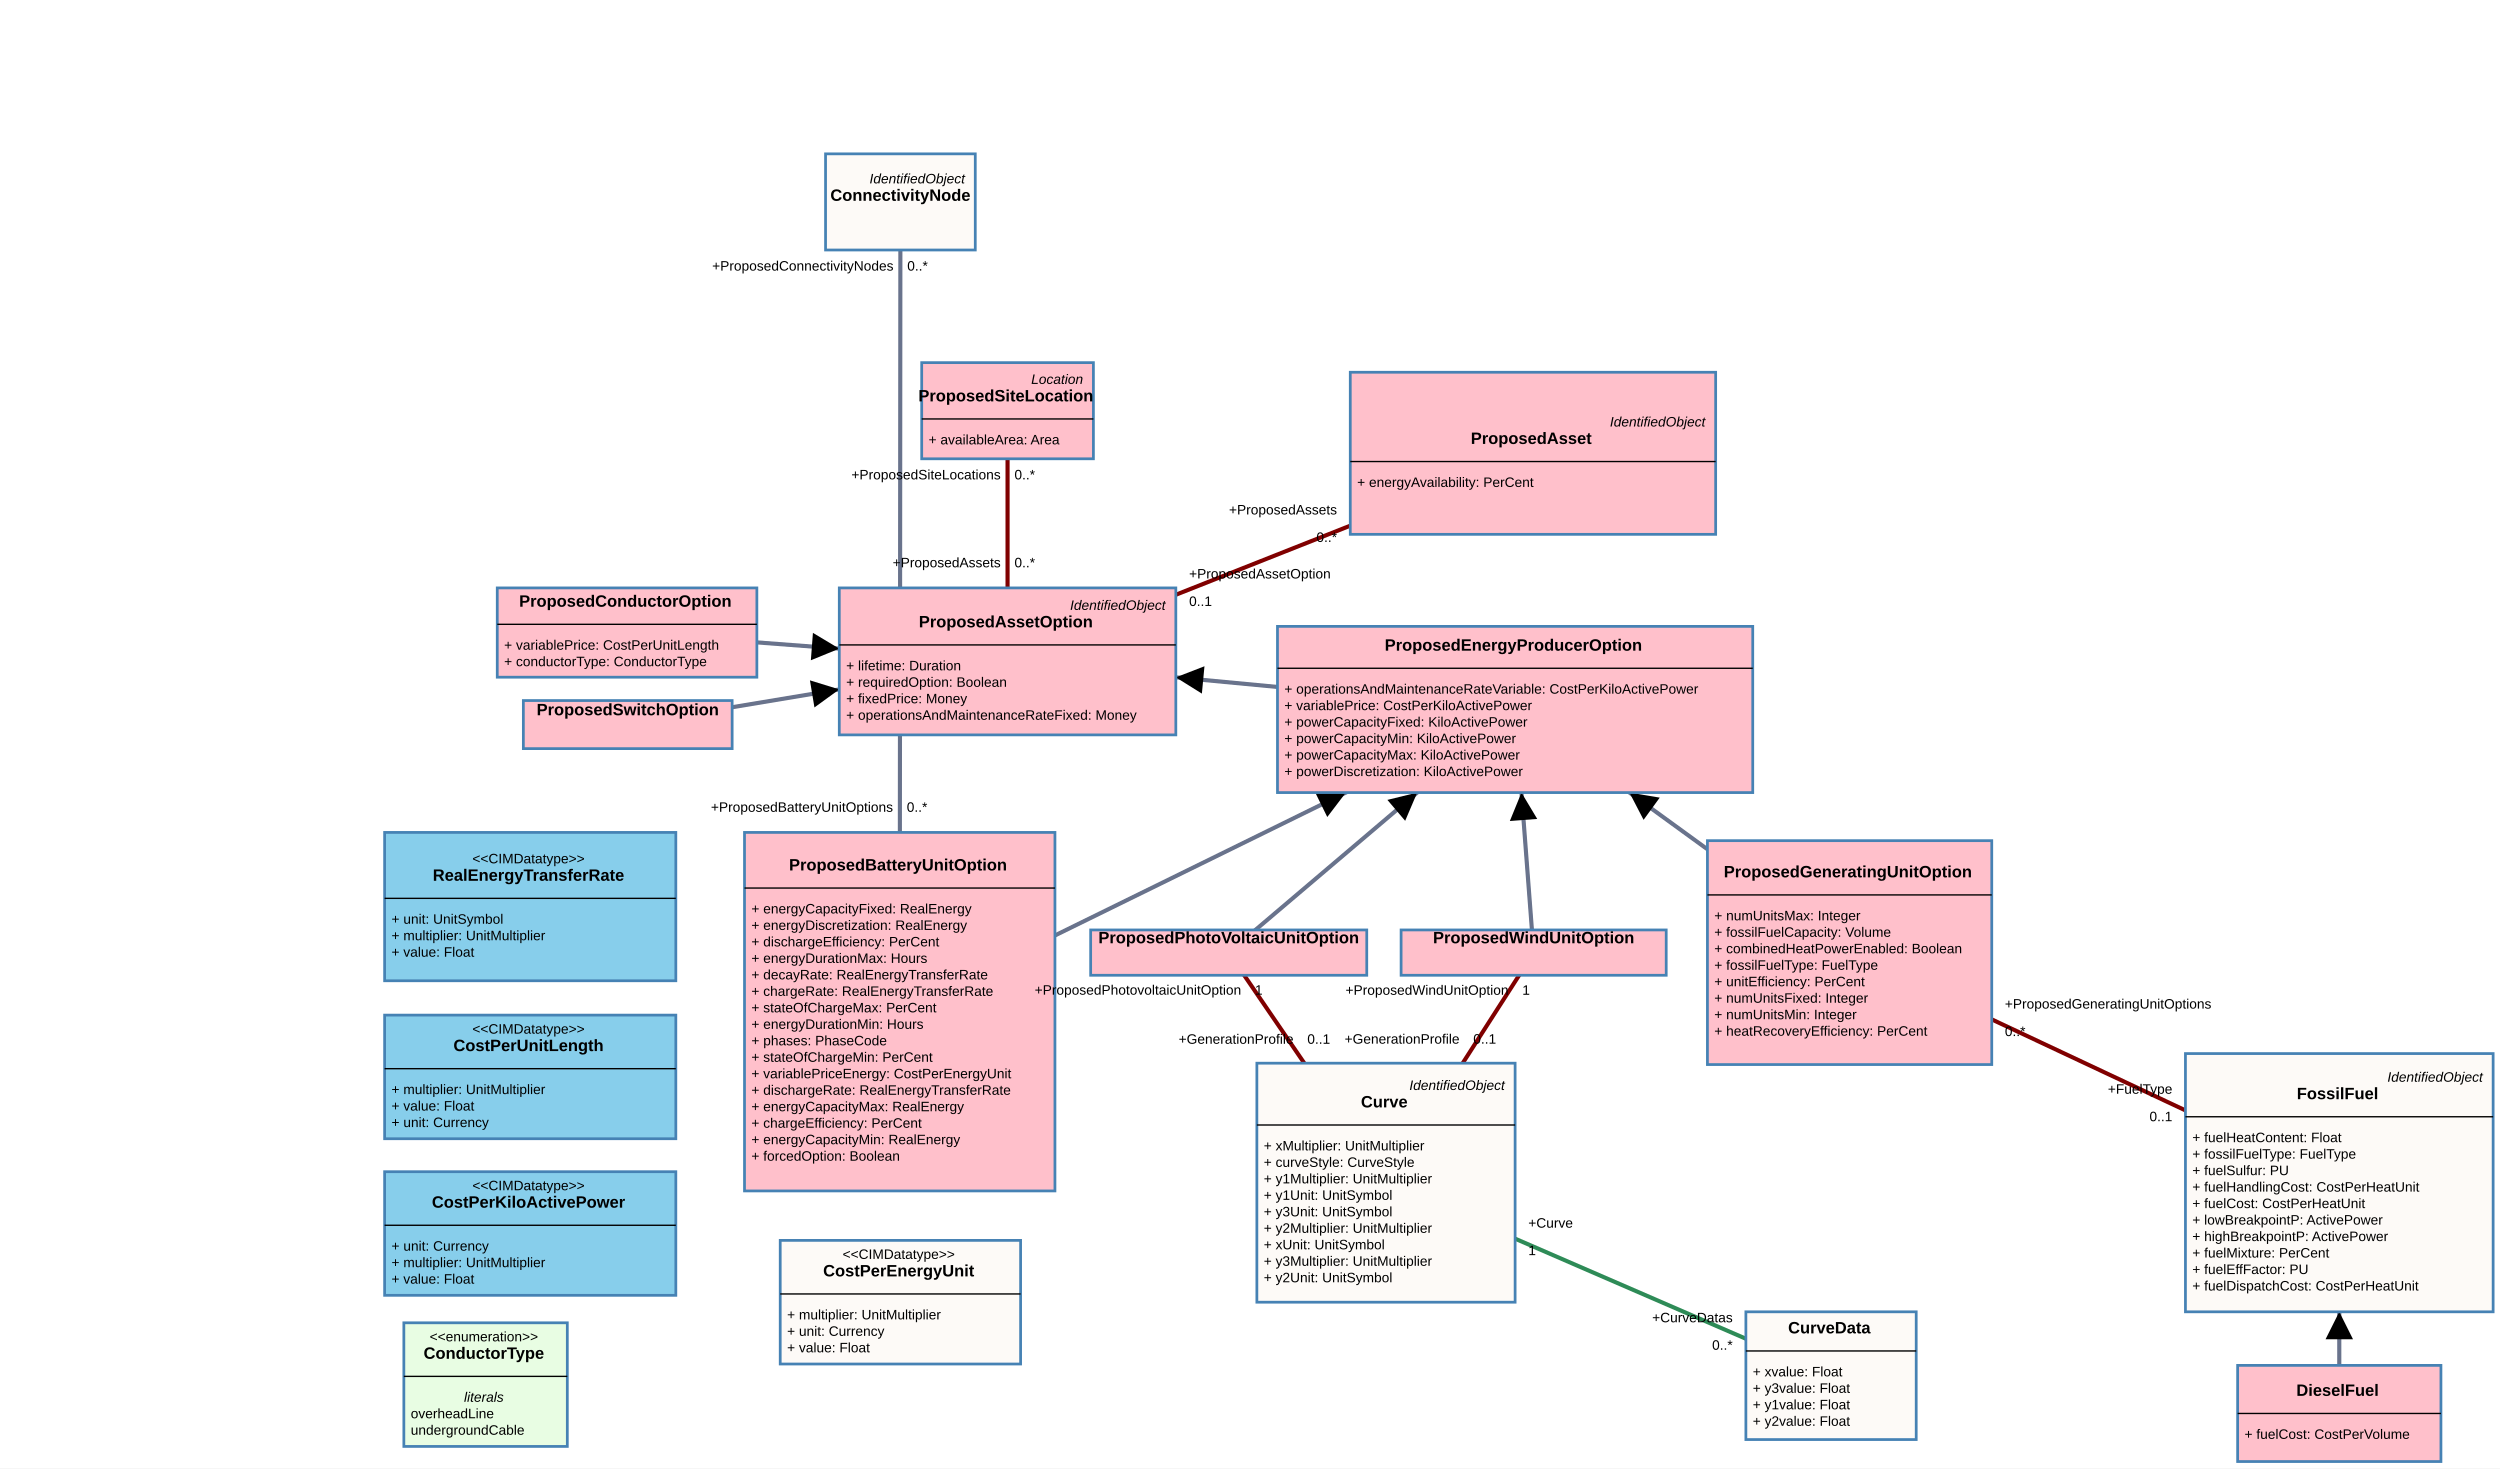
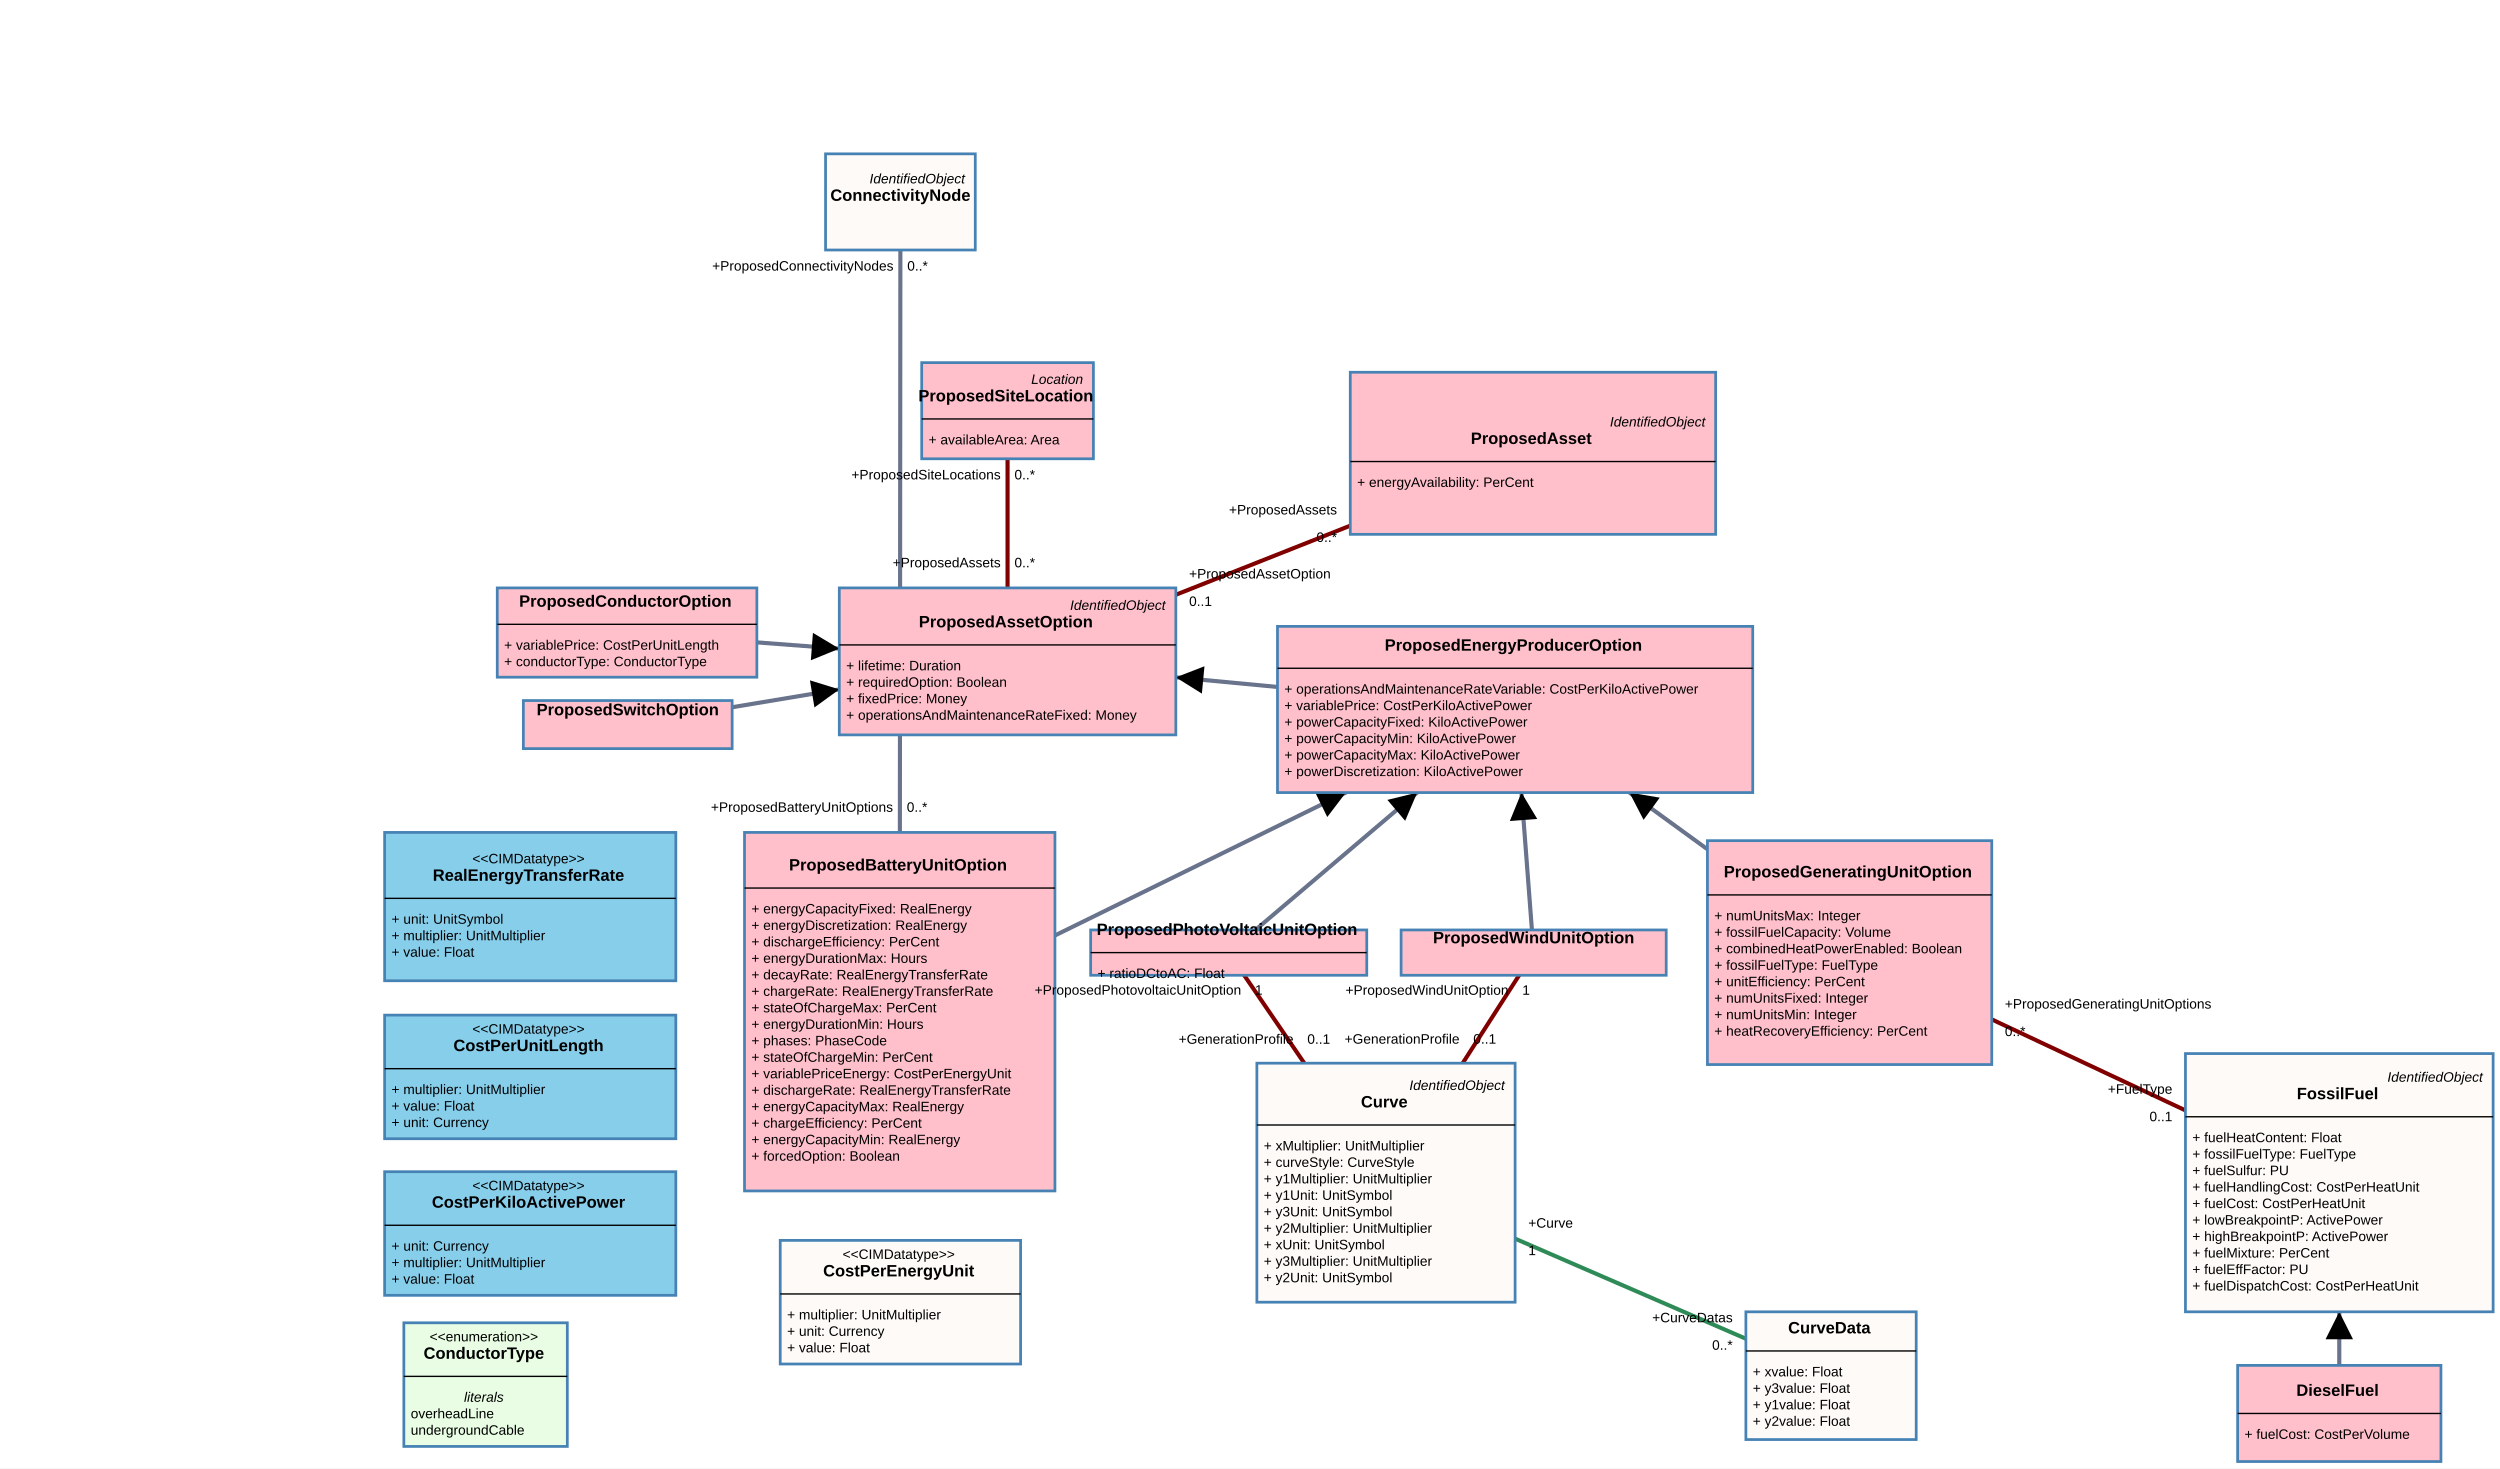
<svg xmlns="http://www.w3.org/2000/svg" width="1820" height="1069" style="-webkit-tap-highlight-color: rgba(0, 0, 0, 0);">
  <rect width="100%" height="100%" fill="white" />
  <g class="zoom-group">
    <defs>
      <marker id="arrowhead" viewBox="-0 -5 10 10" refX="5" refY="0" orient="auto" markerWidth="10" markerHeight="10" xoverflow="visible">
        <path d="M 0,-5 L 10 ,0 L 0,5" fill="black" style="stroke: none;" />
      </marker>
    </defs>
    <line class="link" x1="1333" y1="1001.5" x2="1009" y2="861" stroke="#2e8b57" stroke-width="3" />
    <line class="link" x1="1103" y1="516.5" x2="733.5" y2="481.5" stroke="#69738c" stroke-width="3" marker-end="url(#arrowhead)" />
    <line class="link" x1="655" y1="736.5" x2="1103" y2="516.5" stroke="#69738c" stroke-width="3" marker-end="url(#arrowhead)" />
    <line class="link" x1="894.5" y1="693.5" x2="1103" y2="516.5" stroke="#69738c" stroke-width="3" marker-end="url(#arrowhead)" />
    <line class="link" x1="1116.5" y1="693.5" x2="1103" y2="516.5" stroke="#69738c" stroke-width="3" marker-end="url(#arrowhead)" />
    <line class="link" x1="1346.5" y1="693.5" x2="1103" y2="516.5" stroke="#69738c" stroke-width="3" marker-end="url(#arrowhead)" />
    <line class="link" x1="457" y1="527.5" x2="733.5" y2="481.5" stroke="#69738c" stroke-width="3" marker-end="url(#arrowhead)" />
    <line class="link" x1="456.5" y1="460.5" x2="733.5" y2="481.5" stroke="#69738c" stroke-width="3" marker-end="url(#arrowhead)" />
    <line class="link" x1="1009" y1="861" x2="894.5" y2="693.5" stroke="#800000" stroke-width="3" />
    <line class="link" x1="1009" y1="861" x2="1116.5" y2="693.5" stroke="#800000" stroke-width="3" />
    <line class="link" x1="733.5" y1="299" x2="733.5" y2="481.5" stroke="#800000" stroke-width="3" />
    <line class="link" x1="1703" y1="1029" x2="1703" y2="861" stroke="#69738c" stroke-width="3" marker-end="url(#arrowhead)" />
    <line class="link" x1="655" y1="736.5" x2="655.5" y2="147" stroke="#69738c" stroke-width="3" />
    <line class="link" x1="1116" y1="330" x2="733.5" y2="481.5" stroke="#800000" stroke-width="3" />
    <line class="link" x1="1346.5" y1="693.5" x2="1703" y2="861" stroke="#800000" stroke-width="3" />
    <line class="arrow" x2="865.955" y2="494.047" x1="1103" y1="516.5" stroke="#69738c" stroke-width="2" marker-end="url(#arrowhead)" />
    <line class="arrow" x2="970.824" y2="581.408" x1="655" y1="736.5" stroke="#69738c" stroke-width="2" marker-end="url(#arrowhead)" />
    <line class="arrow" x2="1024.11" y2="583.472" x1="894.5" y1="693.5" stroke="#69738c" stroke-width="2" marker-end="url(#arrowhead)" />
    <line class="arrow" x2="1108.375" y2="586.971" x1="1116.5" y1="693.5" stroke="#69738c" stroke-width="2" marker-end="url(#arrowhead)" />
    <line class="arrow" x2="1194.319" y2="582.88" x1="1346.5" y1="693.5" stroke="#69738c" stroke-width="2" marker-end="url(#arrowhead)" />
    <line class="arrow" x2="601.136" y2="503.521" x1="457" y1="527.5" stroke="#69738c" stroke-width="2" marker-end="url(#arrowhead)" />
    <line class="arrow" x2="601.029" y2="471.457" x1="456.5" y1="460.5" stroke="#69738c" stroke-width="2" marker-end="url(#arrowhead)" />
    <line class="arrow" x2="1703" y2="965" x1="1703" y1="1029" stroke="#69738c" stroke-width="2" marker-end="url(#arrowhead)" />
    <g class="draggable" transform="translate(568, 903)">
      <rect class="box" width="175" height="90" style="fill: #fdfaf7; stroke: steelblue; stroke-width: 2px; cursor: move;" />
      <text x="0" y="0" text-anchor="start" font-size="10px">
        <tspan x="87.5" y="10" dy=".35em" text-anchor="middle" style="font-family: Arial, sans-serif; font-weight: 400; font-style: normal; fill: black; font-size: 10px; pointer-events: none;">&lt;&lt;CIMDatatype&gt;&gt;</tspan>
        <tspan x="87.5" y="22" dy=".35em" text-anchor="middle" style="font-family: Arial, sans-serif; font-weight: 700; font-style: normal; fill: black; font-size: 12px; pointer-events: none;">CostPerEnergyUnit</tspan>
        <tspan x="5" y="54" dy=".35em" text-anchor="start" style="font-family: Arial, sans-serif; font-weight: 400; font-style: normal; fill: black; font-size: 10px; pointer-events: none;">+   multiplier: UnitMultiplier</tspan>
        <tspan x="5" y="66" dy=".35em" text-anchor="start" style="font-family: Arial, sans-serif; font-weight: 400; font-style: normal; fill: black; font-size: 10px; pointer-events: none;">+   unit: Currency</tspan>
        <tspan x="5" y="78" dy=".35em" text-anchor="start" style="font-family: Arial, sans-serif; font-weight: 400; font-style: normal; fill: black; font-size: 10px; pointer-events: none;">+   value: Float</tspan>
      </text>
      <line x1="0" x2="175" y1="39" y2="39" stroke="black" stroke-width="1" />
    </g>
    <g class="draggable" transform="translate(1271, 955)">
      <rect class="box" width="124" height="93" style="fill: #fdfaf7; stroke: steelblue; stroke-width: 2px; cursor: move;" />
      <text x="0" y="0" text-anchor="start" font-size="10px">
        <tspan x="62" y="11.5" dy=".35em" text-anchor="middle" style="font-family: Arial, sans-serif; font-weight: 700; font-style: normal; fill: black; font-size: 12px; pointer-events: none;">CurveData</tspan>
        <tspan x="5" y="43.5" dy=".35em" text-anchor="start" style="font-family: Arial, sans-serif; font-weight: 400; font-style: normal; fill: black; font-size: 10px; pointer-events: none;">+   xvalue: Float</tspan>
        <tspan x="5" y="55.5" dy=".35em" text-anchor="start" style="font-family: Arial, sans-serif; font-weight: 400; font-style: normal; fill: black; font-size: 10px; pointer-events: none;">+   y3value: Float</tspan>
        <tspan x="5" y="67.5" dy=".35em" text-anchor="start" style="font-family: Arial, sans-serif; font-weight: 400; font-style: normal; fill: black; font-size: 10px; pointer-events: none;">+   y1value: Float</tspan>
        <tspan x="5" y="79.5" dy=".35em" text-anchor="start" style="font-family: Arial, sans-serif; font-weight: 400; font-style: normal; fill: black; font-size: 10px; pointer-events: none;">+   y2value: Float</tspan>
      </text>
      <line x1="0" x2="124" y1="28.5" y2="28.5" stroke="black" stroke-width="1" />
    </g>
    <g class="draggable" transform="translate(915, 774)">
      <rect class="box" width="188" height="174" style="fill: #fdfaf7; stroke: steelblue; stroke-width: 2px; cursor: move;" />
      <text x="0" y="0" text-anchor="start" font-size="10px">
        <tspan x="183" y="16" dy=".35em" text-anchor="end" style="font-family: Arial, sans-serif; font-weight: 400; font-style: italic; fill: black; font-size: 10px; pointer-events: none;">IdentifiedObject</tspan>
        <tspan x="94" y="28" dy=".35em" text-anchor="middle" style="font-family: Arial, sans-serif; font-weight: 700; font-style: normal; fill: black; font-size: 12px; pointer-events: none;">Curve</tspan>
        <tspan x="5" y="60" dy=".35em" text-anchor="start" style="font-family: Arial, sans-serif; font-weight: 400; font-style: normal; fill: black; font-size: 10px; pointer-events: none;">+   xMultiplier: UnitMultiplier</tspan>
        <tspan x="5" y="72" dy=".35em" text-anchor="start" style="font-family: Arial, sans-serif; font-weight: 400; font-style: normal; fill: black; font-size: 10px; pointer-events: none;">+   curveStyle: CurveStyle</tspan>
        <tspan x="5" y="84" dy=".35em" text-anchor="start" style="font-family: Arial, sans-serif; font-weight: 400; font-style: normal; fill: black; font-size: 10px; pointer-events: none;">+   y1Multiplier: UnitMultiplier</tspan>
        <tspan x="5" y="96" dy=".35em" text-anchor="start" style="font-family: Arial, sans-serif; font-weight: 400; font-style: normal; fill: black; font-size: 10px; pointer-events: none;">+   y1Unit: UnitSymbol</tspan>
        <tspan x="5" y="108" dy=".35em" text-anchor="start" style="font-family: Arial, sans-serif; font-weight: 400; font-style: normal; fill: black; font-size: 10px; pointer-events: none;">+   y3Unit: UnitSymbol</tspan>
        <tspan x="5" y="120" dy=".35em" text-anchor="start" style="font-family: Arial, sans-serif; font-weight: 400; font-style: normal; fill: black; font-size: 10px; pointer-events: none;">+   y2Multiplier: UnitMultiplier</tspan>
        <tspan x="5" y="132" dy=".35em" text-anchor="start" style="font-family: Arial, sans-serif; font-weight: 400; font-style: normal; fill: black; font-size: 10px; pointer-events: none;">+   xUnit: UnitSymbol</tspan>
        <tspan x="5" y="144" dy=".35em" text-anchor="start" style="font-family: Arial, sans-serif; font-weight: 400; font-style: normal; fill: black; font-size: 10px; pointer-events: none;">+   y3Multiplier: UnitMultiplier</tspan>
        <tspan x="5" y="156" dy=".35em" text-anchor="start" style="font-family: Arial, sans-serif; font-weight: 400; font-style: normal; fill: black; font-size: 10px; pointer-events: none;">+   y2Unit: UnitSymbol</tspan>
      </text>
      <line x1="0" x2="188" y1="45" y2="45" stroke="black" stroke-width="1" />
    </g>
    <g class="draggable" transform="translate(601, 112)">
      <rect class="box" width="109" height="70" style="fill: #fdfaf7; stroke: steelblue; stroke-width: 2px; cursor: move;" />
      <text x="0" y="0" text-anchor="start" font-size="10px">
        <tspan x="104" y="18" dy=".35em" text-anchor="end" style="font-family: Arial, sans-serif; font-weight: 400; font-style: italic; fill: black; font-size: 10px; pointer-events: none;">IdentifiedObject</tspan>
        <tspan x="54.5" y="30" dy=".35em" text-anchor="middle" style="font-family: Arial, sans-serif; font-weight: 700; font-style: normal; fill: black; font-size: 12px; pointer-events: none;">ConnectivityNode</tspan>
      </text>
    </g>
    <g class="draggable" transform="translate(1591, 767)">
      <rect class="box" width="224" height="188" style="fill: #fdfaf7; stroke: steelblue; stroke-width: 2px; cursor: move;" />
      <text x="0" y="0" text-anchor="start" font-size="10px">
        <tspan x="219" y="17" dy=".35em" text-anchor="end" style="font-family: Arial, sans-serif; font-weight: 400; font-style: italic; fill: black; font-size: 10px; pointer-events: none;">IdentifiedObject</tspan>
        <tspan x="112" y="29" dy=".35em" text-anchor="middle" style="font-family: Arial, sans-serif; font-weight: 700; font-style: normal; fill: black; font-size: 12px; pointer-events: none;">FossilFuel</tspan>
        <tspan x="5" y="61" dy=".35em" text-anchor="start" style="font-family: Arial, sans-serif; font-weight: 400; font-style: normal; fill: black; font-size: 10px; pointer-events: none;">+   fuelHeatContent: Float</tspan>
        <tspan x="5" y="73" dy=".35em" text-anchor="start" style="font-family: Arial, sans-serif; font-weight: 400; font-style: normal; fill: black; font-size: 10px; pointer-events: none;">+   fossilFuelType: FuelType</tspan>
        <tspan x="5" y="85" dy=".35em" text-anchor="start" style="font-family: Arial, sans-serif; font-weight: 400; font-style: normal; fill: black; font-size: 10px; pointer-events: none;">+   fuelSulfur: PU</tspan>
        <tspan x="5" y="97" dy=".35em" text-anchor="start" style="font-family: Arial, sans-serif; font-weight: 400; font-style: normal; fill: black; font-size: 10px; pointer-events: none;">+   fuelHandlingCost: CostPerHeatUnit</tspan>
        <tspan x="5" y="109" dy=".35em" text-anchor="start" style="font-family: Arial, sans-serif; font-weight: 400; font-style: normal; fill: black; font-size: 10px; pointer-events: none;">+   fuelCost: CostPerHeatUnit</tspan>
        <tspan x="5" y="121" dy=".35em" text-anchor="start" style="font-family: Arial, sans-serif; font-weight: 400; font-style: normal; fill: black; font-size: 10px; pointer-events: none;">+   lowBreakpointP: ActivePower</tspan>
        <tspan x="5" y="133" dy=".35em" text-anchor="start" style="font-family: Arial, sans-serif; font-weight: 400; font-style: normal; fill: black; font-size: 10px; pointer-events: none;">+   highBreakpointP: ActivePower</tspan>
        <tspan x="5" y="145" dy=".35em" text-anchor="start" style="font-family: Arial, sans-serif; font-weight: 400; font-style: normal; fill: black; font-size: 10px; pointer-events: none;">+   fuelMixture: PerCent</tspan>
        <tspan x="5" y="157" dy=".35em" text-anchor="start" style="font-family: Arial, sans-serif; font-weight: 400; font-style: normal; fill: black; font-size: 10px; pointer-events: none;">+   fuelEffFactor: PU</tspan>
        <tspan x="5" y="169" dy=".35em" text-anchor="start" style="font-family: Arial, sans-serif; font-weight: 400; font-style: normal; fill: black; font-size: 10px; pointer-events: none;">+   fuelDispatchCost: CostPerHeatUnit</tspan>
      </text>
      <line x1="0" x2="224" y1="46" y2="46" stroke="black" stroke-width="1" />
    </g>
    <g class="draggable" transform="translate(671, 264)">
      <rect class="box" width="125" height="70" style="fill: #ffc0cb; stroke: steelblue; stroke-width: 2px; cursor: move;" />
      <text x="0" y="0" text-anchor="start" font-size="10px">
        <tspan x="120" y="12" dy=".35em" text-anchor="end" style="font-family: Arial, sans-serif; font-weight: 400; font-style: italic; fill: black; font-size: 10px; pointer-events: none;">Location</tspan>
        <tspan x="62.5" y="24" dy=".35em" text-anchor="middle" style="font-family: Arial, sans-serif; font-weight: 700; font-style: normal; fill: black; font-size: 12px; pointer-events: none;">ProposedSiteLocation</tspan>
        <tspan x="5" y="56" dy=".35em" text-anchor="start" style="font-family: Arial, sans-serif; font-weight: 400; font-style: normal; fill: black; font-size: 10px; pointer-events: none;">+   availableArea: Area</tspan>
      </text>
      <line x1="0" x2="125" y1="41" y2="41" stroke="black" stroke-width="1" />
    </g>
    <g class="draggable" transform="translate(611, 428)">
      <rect class="box" width="245" height="107" style="fill: #ffc0cb; stroke: steelblue; stroke-width: 2px; cursor: move;" />
      <text x="0" y="0" text-anchor="start" font-size="10px">
        <tspan x="240" y="12.5" dy=".35em" text-anchor="end" style="font-family: Arial, sans-serif; font-weight: 400; font-style: italic; fill: black; font-size: 10px; pointer-events: none;">IdentifiedObject</tspan>
        <tspan x="122.5" y="24.5" dy=".35em" text-anchor="middle" style="font-family: Arial, sans-serif; font-weight: 700; font-style: normal; fill: black; font-size: 12px; pointer-events: none;">ProposedAssetOption</tspan>
        <tspan x="5" y="56.5" dy=".35em" text-anchor="start" style="font-family: Arial, sans-serif; font-weight: 400; font-style: normal; fill: black; font-size: 10px; pointer-events: none;">+   lifetime: Duration</tspan>
        <tspan x="5" y="68.5" dy=".35em" text-anchor="start" style="font-family: Arial, sans-serif; font-weight: 400; font-style: normal; fill: black; font-size: 10px; pointer-events: none;">+   requiredOption: Boolean</tspan>
        <tspan x="5" y="80.5" dy=".35em" text-anchor="start" style="font-family: Arial, sans-serif; font-weight: 400; font-style: normal; fill: black; font-size: 10px; pointer-events: none;">+   fixedPrice: Money</tspan>
        <tspan x="5" y="92.5" dy=".35em" text-anchor="start" style="font-family: Arial, sans-serif; font-weight: 400; font-style: normal; fill: black; font-size: 10px; pointer-events: none;">+   operationsAndMaintenanceRateFixed: Money</tspan>
      </text>
      <line x1="0" x2="245" y1="41.5" y2="41.5" stroke="black" stroke-width="1" />
    </g>
    <g class="draggable" transform="translate(930, 456)">
      <rect class="box" width="346" height="121" style="fill: #ffc0cb; stroke: steelblue; stroke-width: 2px; cursor: move;" />
      <text x="0" y="0" text-anchor="start" font-size="10px">
        <tspan x="173" y="13.5" dy=".35em" text-anchor="middle" style="font-family: Arial, sans-serif; font-weight: 700; font-style: normal; fill: black; font-size: 12px; pointer-events: none;">ProposedEnergyProducerOption</tspan>
        <tspan x="5" y="45.5" dy=".35em" text-anchor="start" style="font-family: Arial, sans-serif; font-weight: 400; font-style: normal; fill: black; font-size: 10px; pointer-events: none;">+   operationsAndMaintenanceRateVariable: CostPerKiloActivePower</tspan>
        <tspan x="5" y="57.5" dy=".35em" text-anchor="start" style="font-family: Arial, sans-serif; font-weight: 400; font-style: normal; fill: black; font-size: 10px; pointer-events: none;">+   variablePrice: CostPerKiloActivePower</tspan>
        <tspan x="5" y="69.5" dy=".35em" text-anchor="start" style="font-family: Arial, sans-serif; font-weight: 400; font-style: normal; fill: black; font-size: 10px; pointer-events: none;">+   powerCapacityFixed: KiloActivePower</tspan>
        <tspan x="5" y="81.5" dy=".35em" text-anchor="start" style="font-family: Arial, sans-serif; font-weight: 400; font-style: normal; fill: black; font-size: 10px; pointer-events: none;">+   powerCapacityMin: KiloActivePower</tspan>
        <tspan x="5" y="93.5" dy=".35em" text-anchor="start" style="font-family: Arial, sans-serif; font-weight: 400; font-style: normal; fill: black; font-size: 10px; pointer-events: none;">+   powerCapacityMax: KiloActivePower</tspan>
        <tspan x="5" y="105.5" dy=".35em" text-anchor="start" style="font-family: Arial, sans-serif; font-weight: 400; font-style: normal; fill: black; font-size: 10px; pointer-events: none;">+   powerDiscretization: KiloActivePower</tspan>
      </text>
      <line x1="0" x2="346" y1="30.5" y2="30.5" stroke="black" stroke-width="1" />
    </g>
    <g class="draggable" transform="translate(542, 606)">
      <rect class="box" width="226" height="261" style="fill: #ffc0cb; stroke: steelblue; stroke-width: 2px; cursor: move;" />
      <text x="0" y="0" text-anchor="start" font-size="10px">
        <tspan x="113" y="23.5" dy=".35em" text-anchor="middle" style="font-family: Arial, sans-serif; font-weight: 700; font-style: normal; fill: black; font-size: 12px; pointer-events: none;">ProposedBatteryUnitOption</tspan>
        <tspan x="5" y="55.5" dy=".35em" text-anchor="start" style="font-family: Arial, sans-serif; font-weight: 400; font-style: normal; fill: black; font-size: 10px; pointer-events: none;">+   energyCapacityFixed: RealEnergy</tspan>
        <tspan x="5" y="67.5" dy=".35em" text-anchor="start" style="font-family: Arial, sans-serif; font-weight: 400; font-style: normal; fill: black; font-size: 10px; pointer-events: none;">+   energyDiscretization: RealEnergy</tspan>
        <tspan x="5" y="79.5" dy=".35em" text-anchor="start" style="font-family: Arial, sans-serif; font-weight: 400; font-style: normal; fill: black; font-size: 10px; pointer-events: none;">+   dischargeEfficiency: PerCent</tspan>
        <tspan x="5" y="91.5" dy=".35em" text-anchor="start" style="font-family: Arial, sans-serif; font-weight: 400; font-style: normal; fill: black; font-size: 10px; pointer-events: none;">+   energyDurationMax: Hours</tspan>
        <tspan x="5" y="103.5" dy=".35em" text-anchor="start" style="font-family: Arial, sans-serif; font-weight: 400; font-style: normal; fill: black; font-size: 10px; pointer-events: none;">+   decayRate: RealEnergyTransferRate</tspan>
        <tspan x="5" y="115.5" dy=".35em" text-anchor="start" style="font-family: Arial, sans-serif; font-weight: 400; font-style: normal; fill: black; font-size: 10px; pointer-events: none;">+   chargeRate: RealEnergyTransferRate</tspan>
        <tspan x="5" y="127.5" dy=".35em" text-anchor="start" style="font-family: Arial, sans-serif; font-weight: 400; font-style: normal; fill: black; font-size: 10px; pointer-events: none;">+   stateOfChargeMax: PerCent</tspan>
        <tspan x="5" y="139.5" dy=".35em" text-anchor="start" style="font-family: Arial, sans-serif; font-weight: 400; font-style: normal; fill: black; font-size: 10px; pointer-events: none;">+   energyDurationMin: Hours</tspan>
        <tspan x="5" y="151.5" dy=".35em" text-anchor="start" style="font-family: Arial, sans-serif; font-weight: 400; font-style: normal; fill: black; font-size: 10px; pointer-events: none;">+   phases: PhaseCode</tspan>
        <tspan x="5" y="163.5" dy=".35em" text-anchor="start" style="font-family: Arial, sans-serif; font-weight: 400; font-style: normal; fill: black; font-size: 10px; pointer-events: none;">+   stateOfChargeMin: PerCent</tspan>
        <tspan x="5" y="175.5" dy=".35em" text-anchor="start" style="font-family: Arial, sans-serif; font-weight: 400; font-style: normal; fill: black; font-size: 10px; pointer-events: none;">+   variablePriceEnergy: CostPerEnergyUnit</tspan>
        <tspan x="5" y="187.5" dy=".35em" text-anchor="start" style="font-family: Arial, sans-serif; font-weight: 400; font-style: normal; fill: black; font-size: 10px; pointer-events: none;">+   dischargeRate: RealEnergyTransferRate</tspan>
        <tspan x="5" y="199.5" dy=".35em" text-anchor="start" style="font-family: Arial, sans-serif; font-weight: 400; font-style: normal; fill: black; font-size: 10px; pointer-events: none;">+   energyCapacityMax: RealEnergy</tspan>
        <tspan x="5" y="211.5" dy=".35em" text-anchor="start" style="font-family: Arial, sans-serif; font-weight: 400; font-style: normal; fill: black; font-size: 10px; pointer-events: none;">+   chargeEfficiency: PerCent</tspan>
        <tspan x="5" y="223.5" dy=".35em" text-anchor="start" style="font-family: Arial, sans-serif; font-weight: 400; font-style: normal; fill: black; font-size: 10px; pointer-events: none;">+   energyCapacityMin: RealEnergy</tspan>
        <tspan x="5" y="235.5" dy=".35em" text-anchor="start" style="font-family: Arial, sans-serif; font-weight: 400; font-style: normal; fill: black; font-size: 10px; pointer-events: none;">+   forcedOption: Boolean</tspan>
      </text>
      <line x1="0" x2="226" y1="40.5" y2="40.5" stroke="black" stroke-width="1" />
    </g>
    <g class="draggable" transform="translate(794, 677)">
      <rect class="box" width="201" height="33" style="fill: #ffc0cb; stroke: steelblue; stroke-width: 2px; cursor: move;" />
      <text x="0" y="0" text-anchor="start" font-size="10px">
-         <tspan x="100.5" y="5.5" dy=".35em" text-anchor="middle" style="font-family: Arial, sans-serif; font-weight: 700; font-style: normal; fill: black; font-size: 12px; pointer-events: none;">ProposedPhotoVoltaicUnitOption</tspan>
-       </text>
+         <tspan x="100.5" y="-0.5" dy=".35em" text-anchor="middle" style="font-family: Arial, sans-serif; font-weight: 700; font-style: normal; fill: black; font-size: 12px; pointer-events: none;">ProposedPhotoVoltaicUnitOption</tspan>
+         <tspan x="5" y="31.5" dy=".35em" text-anchor="start" style="font-family: Arial, sans-serif; font-weight: 400; font-style: normal; fill: black; font-size: 10px; pointer-events: none;">+   ratioDCtoAC: Float</tspan>
+       </text>
+       <line x1="0" x2="201" y1="16.5" y2="16.5" stroke="black" stroke-width="1" />
    </g>
    <g class="draggable" transform="translate(1020, 677)">
      <rect class="box" width="193" height="33" style="fill: #ffc0cb; stroke: steelblue; stroke-width: 2px; cursor: move;" />
      <text x="0" y="0" text-anchor="start" font-size="10px">
        <tspan x="96.5" y="5.5" dy=".35em" text-anchor="middle" style="font-family: Arial, sans-serif; font-weight: 700; font-style: normal; fill: black; font-size: 12px; pointer-events: none;">ProposedWindUnitOption</tspan>
      </text>
    </g>
    <g class="draggable" transform="translate(1243, 612)">
      <rect class="box" width="207" height="163" style="fill: #ffc0cb; stroke: steelblue; stroke-width: 2px; cursor: move;" />
      <text x="0" y="0" text-anchor="start" font-size="10px">
        <tspan x="103.5" y="22.5" dy=".35em" text-anchor="middle" style="font-family: Arial, sans-serif; font-weight: 700; font-style: normal; fill: black; font-size: 12px; pointer-events: none;">ProposedGeneratingUnitOption</tspan>
        <tspan x="5" y="54.5" dy=".35em" text-anchor="start" style="font-family: Arial, sans-serif; font-weight: 400; font-style: normal; fill: black; font-size: 10px; pointer-events: none;">+   numUnitsMax: Integer</tspan>
        <tspan x="5" y="66.5" dy=".35em" text-anchor="start" style="font-family: Arial, sans-serif; font-weight: 400; font-style: normal; fill: black; font-size: 10px; pointer-events: none;">+   fossilFuelCapacity: Volume</tspan>
        <tspan x="5" y="78.5" dy=".35em" text-anchor="start" style="font-family: Arial, sans-serif; font-weight: 400; font-style: normal; fill: black; font-size: 10px; pointer-events: none;">+   combinedHeatPowerEnabled: Boolean</tspan>
        <tspan x="5" y="90.5" dy=".35em" text-anchor="start" style="font-family: Arial, sans-serif; font-weight: 400; font-style: normal; fill: black; font-size: 10px; pointer-events: none;">+   fossilFuelType: FuelType</tspan>
        <tspan x="5" y="102.5" dy=".35em" text-anchor="start" style="font-family: Arial, sans-serif; font-weight: 400; font-style: normal; fill: black; font-size: 10px; pointer-events: none;">+   unitEfficiency: PerCent</tspan>
        <tspan x="5" y="114.5" dy=".35em" text-anchor="start" style="font-family: Arial, sans-serif; font-weight: 400; font-style: normal; fill: black; font-size: 10px; pointer-events: none;">+   numUnitsFixed: Integer</tspan>
        <tspan x="5" y="126.5" dy=".35em" text-anchor="start" style="font-family: Arial, sans-serif; font-weight: 400; font-style: normal; fill: black; font-size: 10px; pointer-events: none;">+   numUnitsMin: Integer</tspan>
        <tspan x="5" y="138.5" dy=".35em" text-anchor="start" style="font-family: Arial, sans-serif; font-weight: 400; font-style: normal; fill: black; font-size: 10px; pointer-events: none;">+   heatRecoveryEfficiency: PerCent</tspan>
      </text>
      <line x1="0" x2="207" y1="39.5" y2="39.5" stroke="black" stroke-width="1" />
    </g>
    <g class="draggable" transform="translate(362, 428)">
      <rect class="box" width="189" height="65" style="fill: #ffc0cb; stroke: steelblue; stroke-width: 2px; cursor: move;" />
      <text x="0" y="0" text-anchor="start" font-size="10px">
        <tspan x="94.5" y="9.5" dy=".35em" text-anchor="middle" style="font-family: Arial, sans-serif; font-weight: 700; font-style: normal; fill: black; font-size: 12px; pointer-events: none;">ProposedConductorOption</tspan>
        <tspan x="5" y="41.5" dy=".35em" text-anchor="start" style="font-family: Arial, sans-serif; font-weight: 400; font-style: normal; fill: black; font-size: 10px; pointer-events: none;">+   variablePrice: CostPerUnitLength</tspan>
        <tspan x="5" y="53.5" dy=".35em" text-anchor="start" style="font-family: Arial, sans-serif; font-weight: 400; font-style: normal; fill: black; font-size: 10px; pointer-events: none;">+   conductorType: ConductorType</tspan>
      </text>
      <line x1="0" x2="189" y1="26.5" y2="26.5" stroke="black" stroke-width="1" />
    </g>
    <g class="draggable" transform="translate(381, 510)">
      <rect class="box" width="152" height="35" style="fill: #ffc0cb; stroke: steelblue; stroke-width: 2px; cursor: move;" />
      <text x="0" y="0" text-anchor="start" font-size="10px">
        <tspan x="76" y="6.5" dy=".35em" text-anchor="middle" style="font-family: Arial, sans-serif; font-weight: 700; font-style: normal; fill: black; font-size: 12px; pointer-events: none;">ProposedSwitchOption</tspan>
      </text>
    </g>
    <g class="draggable" transform="translate(280, 606)">
      <rect class="box" width="212" height="108" style="fill: #87ceeb; stroke: steelblue; stroke-width: 2px; cursor: move;" />
      <text x="0" y="0" text-anchor="start" font-size="10px">
        <tspan x="106" y="19" dy=".35em" text-anchor="middle" style="font-family: Arial, sans-serif; font-weight: 400; font-style: normal; fill: black; font-size: 10px; pointer-events: none;">&lt;&lt;CIMDatatype&gt;&gt;</tspan>
        <tspan x="106" y="31" dy=".35em" text-anchor="middle" style="font-family: Arial, sans-serif; font-weight: 700; font-style: normal; fill: black; font-size: 12px; pointer-events: none;">RealEnergyTransferRate</tspan>
        <tspan x="5" y="63" dy=".35em" text-anchor="start" style="font-family: Arial, sans-serif; font-weight: 400; font-style: normal; fill: black; font-size: 10px; pointer-events: none;">+   unit: UnitSymbol</tspan>
        <tspan x="5" y="75" dy=".35em" text-anchor="start" style="font-family: Arial, sans-serif; font-weight: 400; font-style: normal; fill: black; font-size: 10px; pointer-events: none;">+   multiplier: UnitMultiplier</tspan>
        <tspan x="5" y="87" dy=".35em" text-anchor="start" style="font-family: Arial, sans-serif; font-weight: 400; font-style: normal; fill: black; font-size: 10px; pointer-events: none;">+   value: Float</tspan>
      </text>
      <line x1="0" x2="212" y1="48" y2="48" stroke="black" stroke-width="1" />
    </g>
    <g class="draggable" transform="translate(1629, 994)">
      <rect class="box" width="148" height="70" style="fill: #ffc0cb; stroke: steelblue; stroke-width: 2px; cursor: move;" />
      <text x="0" y="0" text-anchor="start" font-size="10px">
        <tspan x="74" y="18" dy=".35em" text-anchor="middle" style="font-family: Arial, sans-serif; font-weight: 700; font-style: normal; fill: black; font-size: 12px; pointer-events: none;">DieselFuel</tspan>
        <tspan x="5" y="50" dy=".35em" text-anchor="start" style="font-family: Arial, sans-serif; font-weight: 400; font-style: normal; fill: black; font-size: 10px; pointer-events: none;">+   fuelCost: CostPerVolume</tspan>
      </text>
      <line x1="0" x2="148" y1="35" y2="35" stroke="black" stroke-width="1" />
    </g>
    <g class="draggable" transform="translate(280, 739)">
      <rect class="box" width="212" height="90" style="fill: #87ceeb; stroke: steelblue; stroke-width: 2px; cursor: move;" />
      <text x="0" y="0" text-anchor="start" font-size="10px">
        <tspan x="106" y="10" dy=".35em" text-anchor="middle" style="font-family: Arial, sans-serif; font-weight: 400; font-style: normal; fill: black; font-size: 10px; pointer-events: none;">&lt;&lt;CIMDatatype&gt;&gt;</tspan>
        <tspan x="106" y="22" dy=".35em" text-anchor="middle" style="font-family: Arial, sans-serif; font-weight: 700; font-style: normal; fill: black; font-size: 12px; pointer-events: none;">CostPerUnitLength</tspan>
        <tspan x="5" y="54" dy=".35em" text-anchor="start" style="font-family: Arial, sans-serif; font-weight: 400; font-style: normal; fill: black; font-size: 10px; pointer-events: none;">+   multiplier: UnitMultiplier</tspan>
        <tspan x="5" y="66" dy=".35em" text-anchor="start" style="font-family: Arial, sans-serif; font-weight: 400; font-style: normal; fill: black; font-size: 10px; pointer-events: none;">+   value: Float</tspan>
        <tspan x="5" y="78" dy=".35em" text-anchor="start" style="font-family: Arial, sans-serif; font-weight: 400; font-style: normal; fill: black; font-size: 10px; pointer-events: none;">+   unit: Currency</tspan>
      </text>
      <line x1="0" x2="212" y1="39" y2="39" stroke="black" stroke-width="1" />
    </g>
    <g class="draggable" transform="translate(294, 963)">
      <rect class="box" width="119" height="90" style="fill: #e8fde3; stroke: steelblue; stroke-width: 2px; cursor: move;" />
      <text x="0" y="0" text-anchor="start" font-size="10px">
        <tspan x="59.5" y="10" dy=".35em" text-anchor="middle" style="font-family: Arial, sans-serif; font-weight: 400; font-style: normal; fill: black; font-size: 10px; pointer-events: none;">&lt;&lt;enumeration&gt;&gt;</tspan>
        <tspan x="59.5" y="22" dy=".35em" text-anchor="middle" style="font-family: Arial, sans-serif; font-weight: 700; font-style: normal; fill: black; font-size: 12px; pointer-events: none;">ConductorType</tspan>
        <tspan x="59.5" y="54" dy=".35em" text-anchor="middle" style="font-family: Arial, sans-serif; font-weight: 400; font-style: italic; fill: black; font-size: 10px; pointer-events: none;">literals</tspan>
        <tspan x="5" y="66" dy=".35em" text-anchor="start" style="font-family: Arial, sans-serif; font-weight: 400; font-style: normal; fill: black; font-size: 10px; pointer-events: none;">overheadLine</tspan>
        <tspan x="5" y="78" dy=".35em" text-anchor="start" style="font-family: Arial, sans-serif; font-weight: 400; font-style: normal; fill: black; font-size: 10px; pointer-events: none;">undergroundCable</tspan>
      </text>
      <line x1="0" x2="119" y1="39" y2="39" stroke="black" stroke-width="1" />
    </g>
    <g class="draggable" transform="translate(983, 271)">
      <rect class="box" width="266" height="118" style="fill: #ffc0cb; stroke: steelblue; stroke-width: 2px; cursor: move;" />
      <text x="0" y="0" text-anchor="start" font-size="10px">
        <tspan x="261" y="36" dy=".35em" text-anchor="end" style="font-family: Arial, sans-serif; font-weight: 400; font-style: italic; fill: black; font-size: 10px; pointer-events: none;">IdentifiedObject</tspan>
        <tspan x="133" y="48" dy=".35em" text-anchor="middle" style="font-family: Arial, sans-serif; font-weight: 700; font-style: normal; fill: black; font-size: 12px; pointer-events: none;">ProposedAsset</tspan>
        <tspan x="5" y="80" dy=".35em" text-anchor="start" style="font-family: Arial, sans-serif; font-weight: 400; font-style: normal; fill: black; font-size: 10px; pointer-events: none;">+   energyAvailability: PerCent</tspan>
      </text>
      <line x1="0" x2="266" y1="65" y2="65" stroke="black" stroke-width="1" />
    </g>
    <g class="draggable" transform="translate(280, 853)">
      <rect class="box" width="212" height="90" style="fill: #87ceeb; stroke: steelblue; stroke-width: 2px; cursor: move;" />
      <text x="0" y="0" text-anchor="start" font-size="10px">
        <tspan x="106" y="10" dy=".35em" text-anchor="middle" style="font-family: Arial, sans-serif; font-weight: 400; font-style: normal; fill: black; font-size: 10px; pointer-events: none;">&lt;&lt;CIMDatatype&gt;&gt;</tspan>
        <tspan x="106" y="22" dy=".35em" text-anchor="middle" style="font-family: Arial, sans-serif; font-weight: 700; font-style: normal; fill: black; font-size: 12px; pointer-events: none;">CostPerKiloActivePower</tspan>
        <tspan x="5" y="54" dy=".35em" text-anchor="start" style="font-family: Arial, sans-serif; font-weight: 400; font-style: normal; fill: black; font-size: 10px; pointer-events: none;">+   unit: Currency</tspan>
        <tspan x="5" y="66" dy=".35em" text-anchor="start" style="font-family: Arial, sans-serif; font-weight: 400; font-style: normal; fill: black; font-size: 10px; pointer-events: none;">+   multiplier: UnitMultiplier</tspan>
        <tspan x="5" y="78" dy=".35em" text-anchor="start" style="font-family: Arial, sans-serif; font-weight: 400; font-style: normal; fill: black; font-size: 10px; pointer-events: none;">+   value: Float</tspan>
      </text>
      <line x1="0" x2="212" y1="39" y2="39" stroke="black" stroke-width="1" />
    </g>
    <text class="link-text-start-top" x="1261.413" y="972.625" text-anchor="end" dy="-1em" style="font-family: Arial, sans-serif; font-size: 10px; fill: black;">+CurveDatas</text>
    <text class="link-text-start-top" x="920.022" y="499.641" text-anchor="end" dy="-1em" style="font-family: Arial, sans-serif; font-size: 10px; fill: black;" />
    <text class="link-text-start-top" x="777.488" y="678.805" text-anchor="start" dy="-1em" style="font-family: Arial, sans-serif; font-size: 10px; fill: black;" />
    <text class="link-text-start-top" x="912.748" y="673.764" text-anchor="end" dy="-1em" style="font-family: Arial, sans-serif; font-size: 10px; fill: black;" />
    <text class="link-text-start-top" x="1109.861" y="672.014" text-anchor="end" dy="-1em" style="font-family: Arial, sans-serif; font-size: 10px; fill: black;" />
    <text class="link-text-start-top" x="1233.956" y="615.326" text-anchor="end" dy="-1em" style="font-family: Arial, sans-serif; font-size: 10px; fill: black;" />
    <text class="link-text-start-top" x="542.932" y="514.036" text-anchor="start" dy="-1em" style="font-family: Arial, sans-serif; font-size: 10px; fill: black;" />
    <text class="link-text-start-top" x="560.986" y="468.042" text-anchor="start" dy="-1em" style="font-family: Arial, sans-serif; font-size: 10px; fill: black;" />
    <text class="link-text-start-top" x="941.707" y="769.872" text-anchor="end" dy="-1em" style="font-family: Arial, sans-serif; font-size: 10px; fill: black;">+GenerationProfile</text>
    <text class="link-text-start-top" x="1062.536" y="769.792" text-anchor="end" dy="-1em" style="font-family: Arial, sans-serif; font-size: 10px; fill: black;">+GenerationProfile</text>
    <text class="link-text-start-top" x="728.5" y="339" text-anchor="end" dy="1em" style="font-family: Arial, sans-serif; font-size: 10px; fill: black;">+ProposedSiteLocations</text>
    <text class="link-text-start-top" x="1698" y="989" text-anchor="end" dy="-1em" style="font-family: Arial, sans-serif; font-size: 10px; fill: black;" />
    <text class="link-text-start-top" x="650.115" y="601" text-anchor="end" dy="-1em" style="font-family: Arial, sans-serif; font-size: 10px; fill: black;">+ProposedBatteryUnitOptions</text>
    <text class="link-text-start-top" x="973.351" y="384.52" text-anchor="end" dy="-1em" style="font-family: Arial, sans-serif; font-size: 10px; fill: black;">+ProposedAssets</text>
    <text class="link-text-start-top" x="1459.525" y="744.255" text-anchor="start" dy="-1em" style="font-family: Arial, sans-serif; font-size: 10px; fill: black;">+ProposedGeneratingUnitOptions</text>
    <text class="link-text-start-btm" x="1261.413" y="972.625" dy="1em" text-anchor="end" style="font-family: Arial, sans-serif; font-size: 10px; fill: black;">0..*</text>
    <text class="link-text-start-btm" x="920.022" y="499.641" dy="1em" text-anchor="end" style="font-family: Arial, sans-serif; font-size: 10px; fill: black;" />
    <text class="link-text-start-btm" x="777.488" y="678.805" dy="1em" text-anchor="start" style="font-family: Arial, sans-serif; font-size: 10px; fill: black;" />
    <text class="link-text-start-btm" x="922.748" y="673.764" dy="-1em" text-anchor="start" style="font-family: Arial, sans-serif; font-size: 10px; fill: black;" />
    <text class="link-text-start-btm" x="1119.861" y="672.014" dy="-1em" text-anchor="start" style="font-family: Arial, sans-serif; font-size: 10px; fill: black;" />
    <text class="link-text-start-btm" x="1233.956" y="615.326" dy="1em" text-anchor="end" style="font-family: Arial, sans-serif; font-size: 10px; fill: black;" />
    <text class="link-text-start-btm" x="542.932" y="514.036" dy="1em" text-anchor="start" style="font-family: Arial, sans-serif; font-size: 10px; fill: black;" />
    <text class="link-text-start-btm" x="560.986" y="468.042" dy="1em" text-anchor="start" style="font-family: Arial, sans-serif; font-size: 10px; fill: black;" />
    <text class="link-text-start-btm" x="951.707" y="769.872" dy="-1em" text-anchor="start" style="font-family: Arial, sans-serif; font-size: 10px; fill: black;">0..1</text>
    <text class="link-text-start-btm" x="1072.536" y="769.792" dy="-1em" text-anchor="start" style="font-family: Arial, sans-serif; font-size: 10px; fill: black;">0..1</text>
    <text class="link-text-start-btm" x="738.5" y="339" dy="1em" text-anchor="start" style="font-family: Arial, sans-serif; font-size: 10px; fill: black;">0..*</text>
    <text class="link-text-start-btm" x="1708" y="989" dy="-1em" text-anchor="start" style="font-family: Arial, sans-serif; font-size: 10px; fill: black;" />
    <text class="link-text-start-btm" x="660.115" y="601" dy="-1em" text-anchor="start" style="font-family: Arial, sans-serif; font-size: 10px; fill: black;">0..*</text>
    <text class="link-text-start-btm" x="973.351" y="384.52" dy="1em" text-anchor="end" style="font-family: Arial, sans-serif; font-size: 10px; fill: black;">0..*</text>
    <text class="link-text-start-btm" x="1459.525" y="744.255" dy="1em" text-anchor="start" style="font-family: Arial, sans-serif; font-size: 10px; fill: black;">0..*</text>
    <text class="link-text-end-top" x="1112.587" y="903.752" dy="-1em" text-anchor="start" style="font-family: Arial, sans-serif; font-size: 10px; fill: black;">+Curve</text>
    <text class="link-text-end-top" x="865.978" y="493.575" dy="-1em" text-anchor="start" style="font-family: Arial, sans-serif; font-size: 10px; fill: black;" />
    <text class="link-text-end-top" x="970.312" y="579.204" dy="1em" text-anchor="end" style="font-family: Arial, sans-serif; font-size: 10px; fill: black;" />
    <text class="link-text-end-top" x="1022.921" y="580.236" dy="1em" text-anchor="end" style="font-family: Arial, sans-serif; font-size: 10px; fill: black;" />
    <text class="link-text-end-top" x="1102.995" y="581.986" dy="1em" text-anchor="end" style="font-family: Arial, sans-serif; font-size: 10px; fill: black;" />
    <text class="link-text-end-top" x="1185.275" y="579.94" dy="1em" text-anchor="end" style="font-family: Arial, sans-serif; font-size: 10px; fill: black;" />
    <text class="link-text-end-top" x="601.068" y="502.7" dy="-1em" text-anchor="end" style="font-family: Arial, sans-serif; font-size: 10px; fill: black;" />
    <text class="link-text-end-top" x="601.014" y="471.835" dy="-1em" text-anchor="end" style="font-family: Arial, sans-serif; font-size: 10px; fill: black;" />
    <text class="link-text-end-top" x="903.601" y="714.128" dy="1em" text-anchor="end" style="font-family: Arial, sans-serif; font-size: 10px; fill: black;">+ProposedPhotovoltaicUnitOption</text>
    <text class="link-text-end-top" x="1098.21" y="714.208" dy="1em" text-anchor="end" style="font-family: Arial, sans-serif; font-size: 10px; fill: black;">+ProposedWindUnitOption</text>
    <text class="link-text-end-top" x="728.5" y="423" dy="-1em" text-anchor="end" style="font-family: Arial, sans-serif; font-size: 10px; fill: black;">+ProposedAssets</text>
    <text class="link-text-end-top" x="1698" y="960" dy="1em" text-anchor="end" style="font-family: Arial, sans-serif; font-size: 10px; fill: black;" />
    <text class="link-text-end-top" x="650.466" y="187" dy="1em" text-anchor="end" style="font-family: Arial, sans-serif; font-size: 10px; fill: black;">+ProposedConnectivityNodes</text>
    <text class="link-text-end-top" x="865.649" y="431.139" dy="-1em" text-anchor="start" style="font-family: Arial, sans-serif; font-size: 10px; fill: black;">+ProposedAssetOption</text>
    <text class="link-text-end-top" x="1581.475" y="806.251" dy="-1em" text-anchor="end" style="font-family: Arial, sans-serif; font-size: 10px; fill: black;">+FuelType</text>
    <text class="link-text-end-btm" x="1112.587" y="903.752" dy="1em" text-anchor="start" style="font-family: Arial, sans-serif; font-size: 10px; fill: black;">1</text>
    <text class="link-text-end-btm" x="865.978" y="493.575" dy="1em" text-anchor="start" style="font-family: Arial, sans-serif; font-size: 10px; fill: black;" />
    <text class="link-text-end-btm" x="980.312" y="579.204" dy="1em" text-anchor="start" style="font-family: Arial, sans-serif; font-size: 10px; fill: black;" />
    <text class="link-text-end-btm" x="1032.921" y="580.236" dy="1em" text-anchor="start" style="font-family: Arial, sans-serif; font-size: 10px; fill: black;" />
    <text class="link-text-end-btm" x="1112.995" y="581.986" dy="1em" text-anchor="start" style="font-family: Arial, sans-serif; font-size: 10px; fill: black;" />
    <text class="link-text-end-btm" x="1195.275" y="579.94" dy="1em" text-anchor="start" style="font-family: Arial, sans-serif; font-size: 10px; fill: black;" />
    <text class="link-text-end-btm" x="601.068" y="502.7" dy="1em" text-anchor="end" style="font-family: Arial, sans-serif; font-size: 10px; fill: black;" />
    <text class="link-text-end-btm" x="601.014" y="471.835" dy="1em" text-anchor="end" style="font-family: Arial, sans-serif; font-size: 10px; fill: black;" />
    <text class="link-text-end-btm" x="913.601" y="714.128" dy="1em" text-anchor="start" style="font-family: Arial, sans-serif; font-size: 10px; fill: black;">1</text>
    <text class="link-text-end-btm" x="1108.21" y="714.208" dy="1em" text-anchor="start" style="font-family: Arial, sans-serif; font-size: 10px; fill: black;">1</text>
    <text class="link-text-end-btm" x="738.5" y="423" dy="-1em" text-anchor="start" style="font-family: Arial, sans-serif; font-size: 10px; fill: black;">0..*</text>
    <text class="link-text-end-btm" x="1708" y="960" dy="1em" text-anchor="start" style="font-family: Arial, sans-serif; font-size: 10px; fill: black;" />
    <text class="link-text-end-btm" x="660.466" y="187" dy="1em" text-anchor="start" style="font-family: Arial, sans-serif; font-size: 10px; fill: black;">0..*</text>
    <text class="link-text-end-btm" x="865.649" y="431.139" dy="1em" text-anchor="start" style="font-family: Arial, sans-serif; font-size: 10px; fill: black;">0..1</text>
    <text class="link-text-end-btm" x="1581.475" y="806.251" dy="1em" text-anchor="end" style="font-family: Arial, sans-serif; font-size: 10px; fill: black;">0..1</text>
  </g>
</svg>
